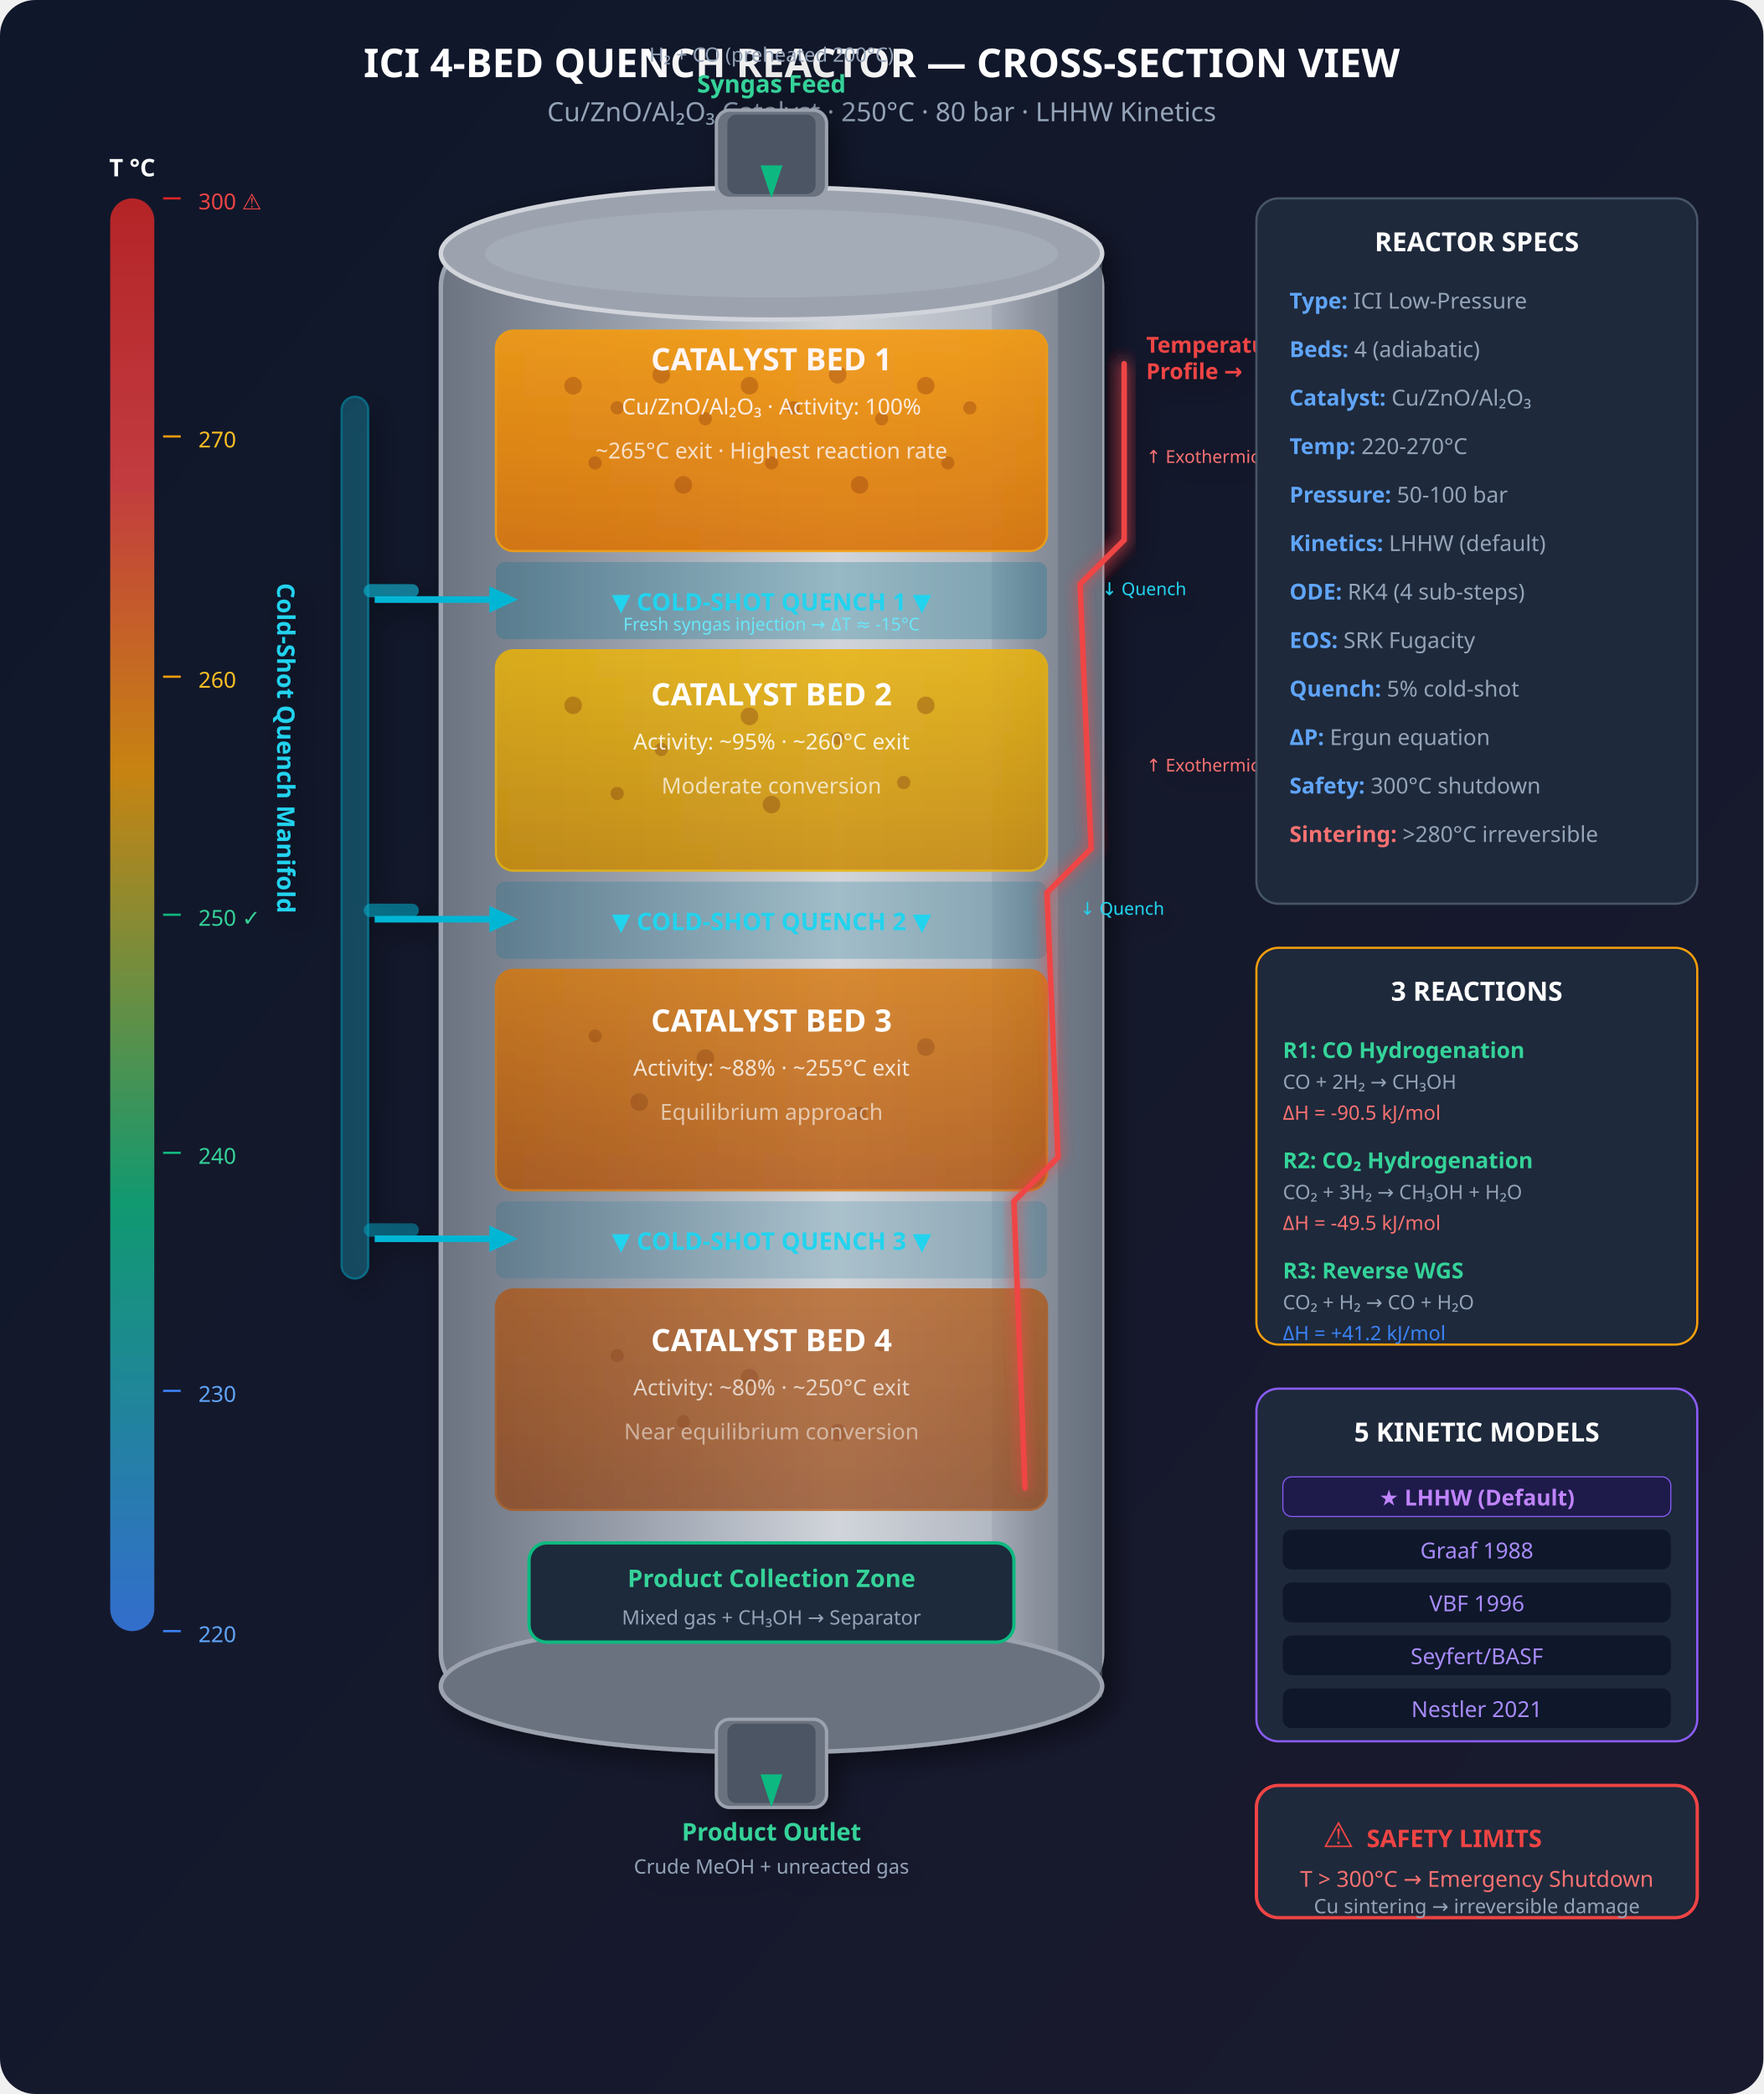
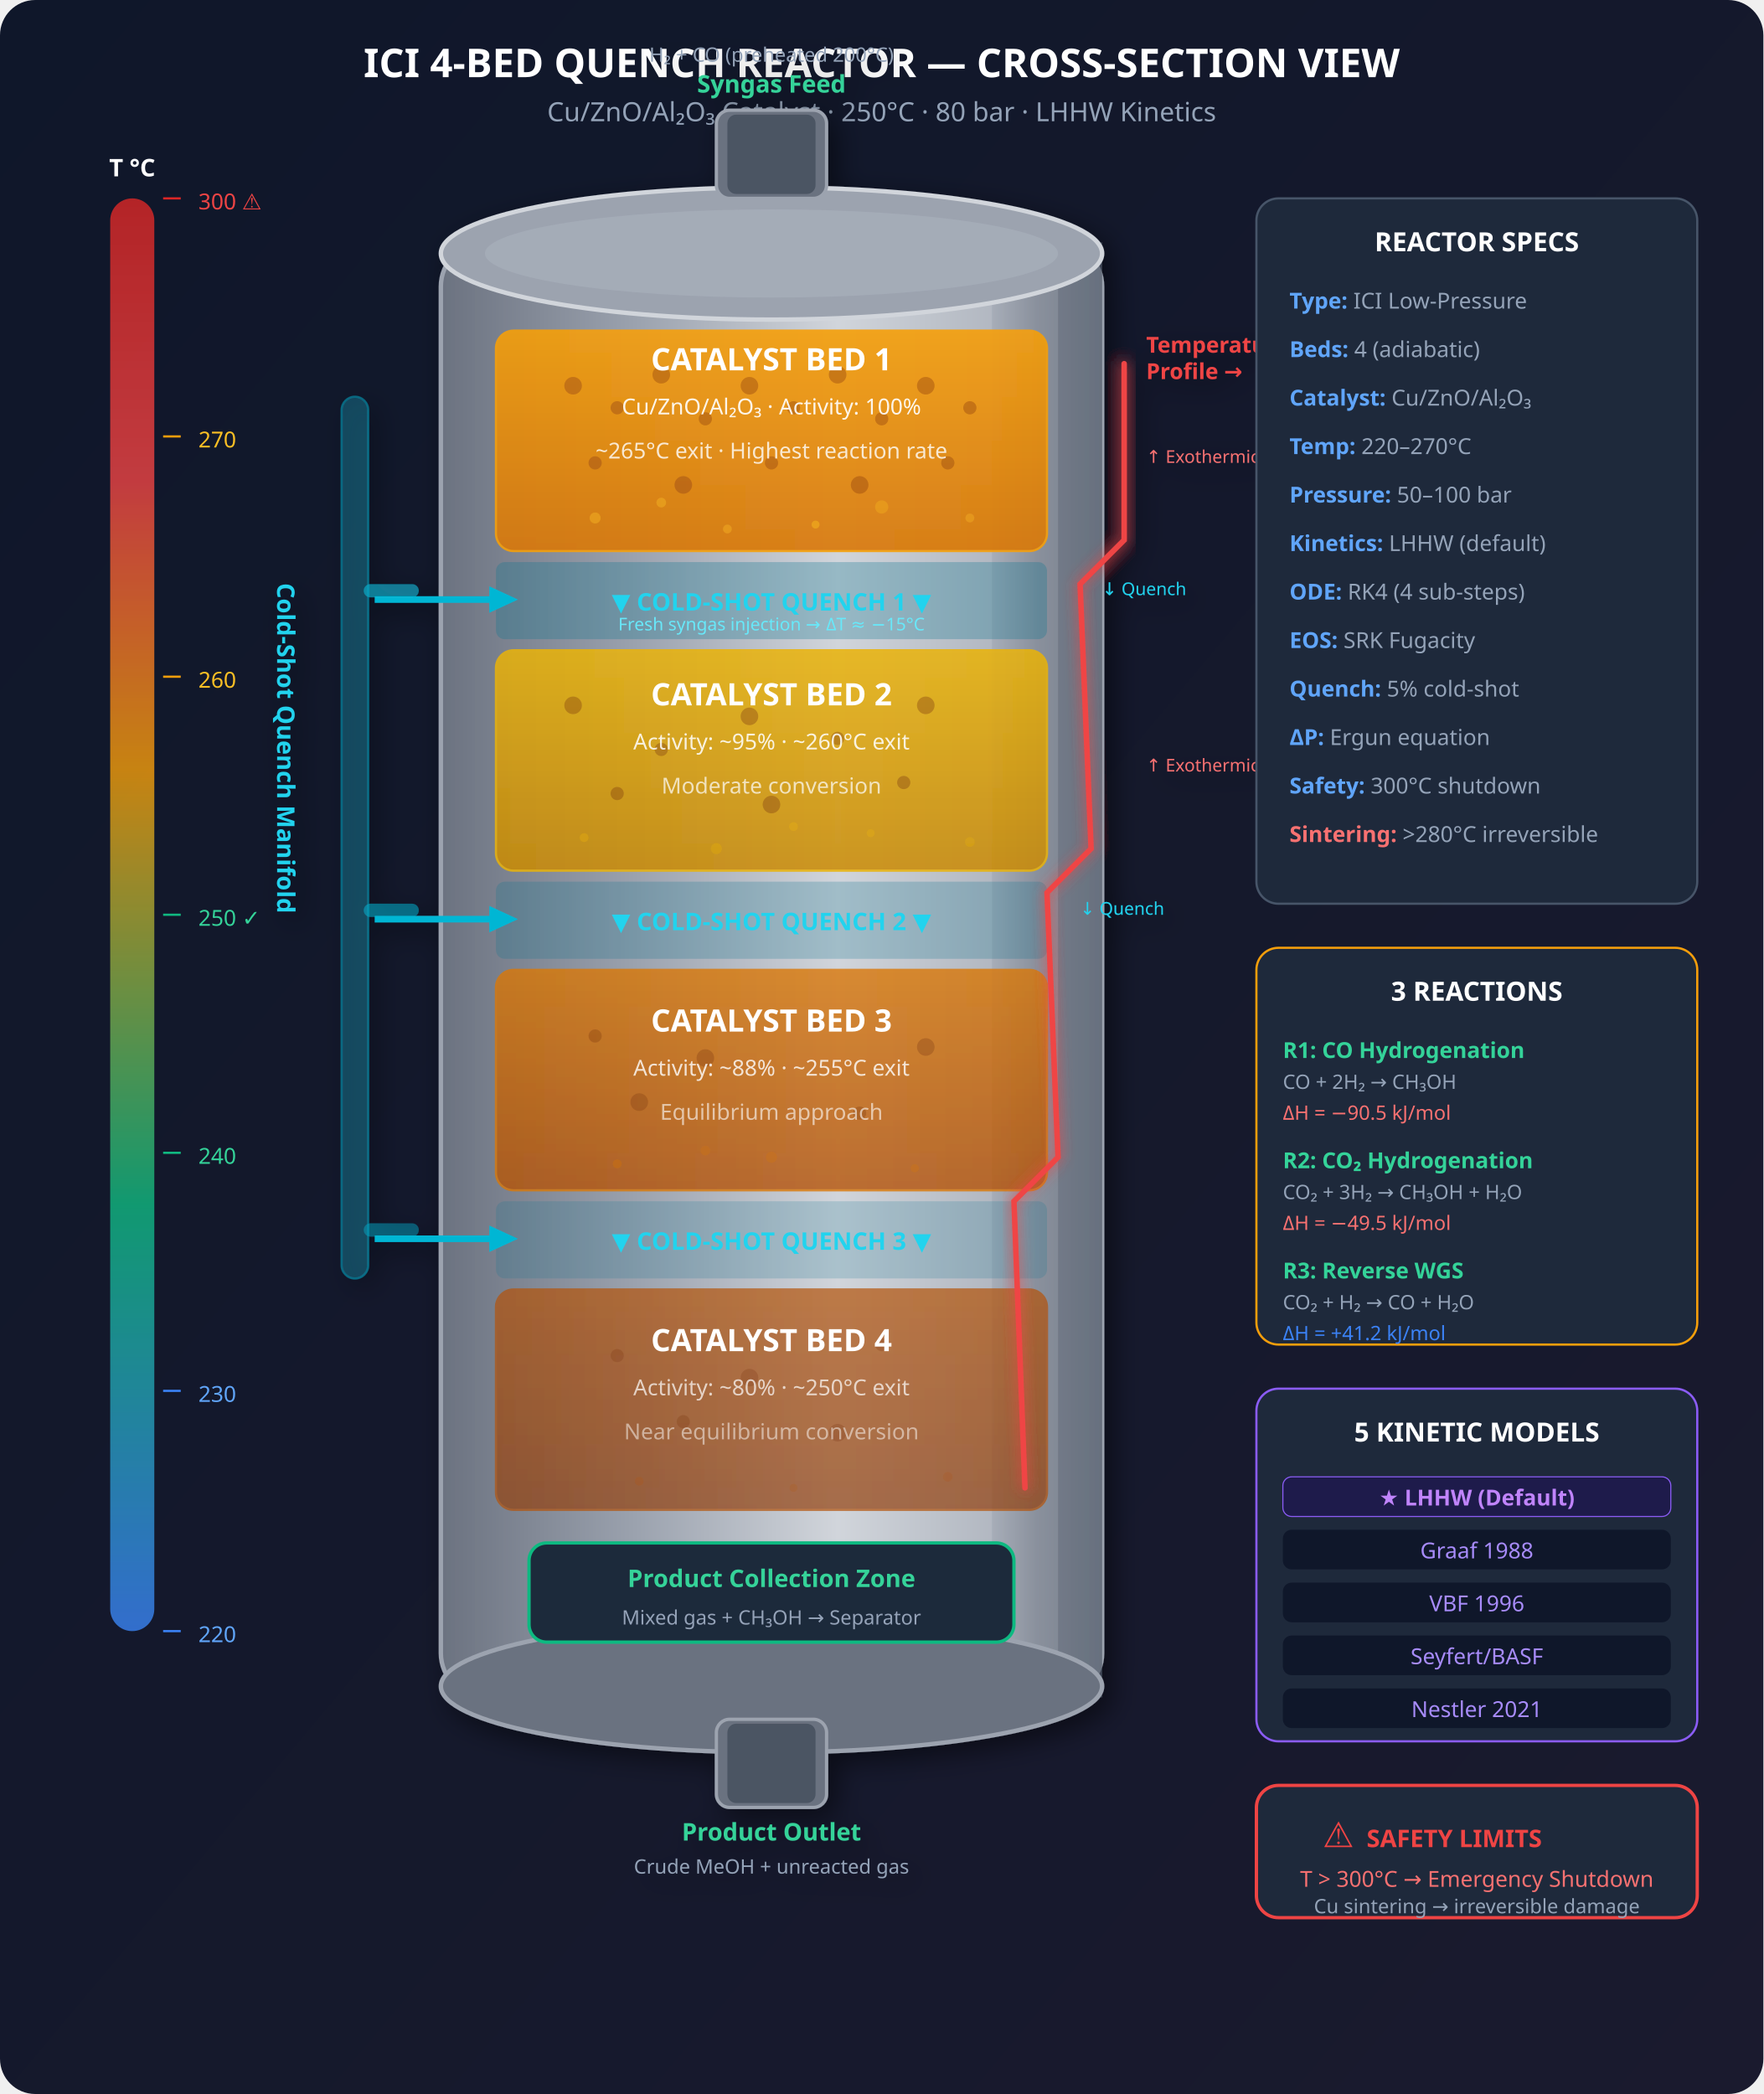
<svg xmlns="http://www.w3.org/2000/svg" viewBox="0 0 800 950" width="800" height="950">
  <defs>
    <linearGradient id="r3dBg" x1="0%" y1="0%" x2="100%" y2="100%">
      <stop offset="0%" stop-color="#0f172a" />
      <stop offset="100%" stop-color="#1a1a2e" />
    </linearGradient>
    <linearGradient id="metalLeft" x1="0%" y1="0%" x2="100%" y2="0%">
      <stop offset="0%" stop-color="#6b7280" />
      <stop offset="30%" stop-color="#9ca3af" />
      <stop offset="60%" stop-color="#d1d5db" />
      <stop offset="100%" stop-color="#9ca3af" />
    </linearGradient>
    <linearGradient id="metalRight" x1="0%" y1="0%" x2="100%" y2="0%">
      <stop offset="0%" stop-color="#9ca3af" />
      <stop offset="40%" stop-color="#6b7280" />
      <stop offset="100%" stop-color="#4b5563" />
    </linearGradient>
    <linearGradient id="catGrad1" x1="0%" y1="0%" x2="0%" y2="100%">
      <stop offset="0%" stop-color="#f59e0b" />
      <stop offset="100%" stop-color="#d97706" />
    </linearGradient>
    <linearGradient id="catGrad2" x1="0%" y1="0%" x2="0%" y2="100%">
      <stop offset="0%" stop-color="#eab308" />
      <stop offset="100%" stop-color="#ca8a04" />
    </linearGradient>
    <linearGradient id="catGrad3" x1="0%" y1="0%" x2="0%" y2="100%">
      <stop offset="0%" stop-color="#d97706" />
      <stop offset="100%" stop-color="#b45309" />
    </linearGradient>
    <linearGradient id="catGrad4" x1="0%" y1="0%" x2="0%" y2="100%">
      <stop offset="0%" stop-color="#b45309" />
      <stop offset="100%" stop-color="#92400e" />
    </linearGradient>
    <linearGradient id="tempBar" x1="0%" y1="100%" x2="0%" y2="0%">
      <stop offset="0%" stop-color="#3b82f6" />
      <stop offset="30%" stop-color="#10b981" />
      <stop offset="60%" stop-color="#f59e0b" />
      <stop offset="80%" stop-color="#ef4444" />
      <stop offset="100%" stop-color="#dc2626" />
-     </linearGradient>
-     <linearGradient id="coolWater" x1="0%" y1="0%" x2="0%" y2="100%">
-       <stop offset="0%" stop-color="#06b6d4" />
-       <stop offset="100%" stop-color="#0891b2" />
    </linearGradient>
    <filter id="r3dShadow">
      <feDropShadow dx="4" dy="4" stdDeviation="6" flood-opacity="0.5" />
    </filter>
    <filter id="innerGlow">
      <feGaussianBlur stdDeviation="3" result="blur" />
      <feMerge>
        <feMergeNode in="blur" />
        <feMergeNode in="SourceGraphic" />
      </feMerge>
    </filter>
    <style>
-       @keyframes quenchFlow { 0% { opacity: 0.4; } 50% { opacity: 1; } 100% { opacity: 0.4; } }
-       @keyframes heatPulse { 0%,100% { opacity: 0.3; } 50% { opacity: 0.8; } }
-       .quench-anim { animation: quenchFlow 2s ease-in-out infinite; }
-       .heat-pulse { animation: heatPulse 3s ease-in-out infinite; }
+       @keyframes quenchPulse { 0% { opacity: 0.3; } 50% { opacity: 0.9; } 100% { opacity: 0.3; } }
+       @keyframes bubbleRise1 { 0% { transform: translateY(0); opacity: 0.6; } 80% { opacity: 0.3; } 100% { transform: translateY(-90px); opacity: 0; } }
+       @keyframes bubbleRise2 { 0% { transform: translateY(0); opacity: 0.5; } 80% { opacity: 0.2; } 100% { transform: translateY(-80px); opacity: 0; } }
+       @keyframes bubbleRise3 { 0% { transform: translateY(0); opacity: 0.4; } 80% { opacity: 0.15; } 100% { transform: translateY(-70px); opacity: 0; } }
+       .quench-pulse { animation: quenchPulse 2.5s ease-in-out infinite; }
+       .bubble-1 { animation: bubbleRise1 3s ease-out infinite; }
+       .bubble-2 { animation: bubbleRise2 3.5s ease-out infinite; }
+       .bubble-3 { animation: bubbleRise3 2.8s ease-out infinite; }
+       .bubble-4 { animation: bubbleRise1 4s ease-out infinite; }
+       .bubble-5 { animation: bubbleRise2 3.2s ease-out infinite; }
+       .bubble-6 { animation: bubbleRise3 3.8s ease-out infinite; }
    </style>
  </defs>
  <rect width="800" height="950" fill="url(#r3dBg)" rx="16" />
  <text x="400" y="35" font-family="'Segoe UI', system-ui, sans-serif" font-size="18" fill="white" text-anchor="middle" font-weight="700">ICI 4-BED QUENCH REACTOR — CROSS-SECTION VIEW</text>
  <text x="400" y="55" font-family="'Segoe UI', system-ui, sans-serif" font-size="12" fill="#94a3b8" text-anchor="middle">Cu/ZnO/Al₂O₃ Catalyst · 250°C · 80 bar · LHHW Kinetics</text>
  <g transform="translate(50, 90)">
    <rect x="0" y="0" width="20" height="650" rx="10" fill="url(#tempBar)" opacity="0.8" />
    <text x="10" y="-10" font-family="'Segoe UI', sans-serif" font-size="11" fill="white" text-anchor="middle" font-weight="600">T °C</text>
    <line x1="24" y1="0" x2="32" y2="0" stroke="#dc2626" stroke-width="1" />
    <text x="40" y="5" font-family="'Segoe UI', sans-serif" font-size="10" fill="#ef4444">300 ⚠</text>
    <line x1="24" y1="108" x2="32" y2="108" stroke="#f59e0b" stroke-width="1" />
    <text x="40" y="113" font-family="'Segoe UI', sans-serif" font-size="10" fill="#fbbf24">270</text>
    <line x1="24" y1="217" x2="32" y2="217" stroke="#f59e0b" stroke-width="1" />
    <text x="40" y="222" font-family="'Segoe UI', sans-serif" font-size="10" fill="#fbbf24">260</text>
    <line x1="24" y1="325" x2="32" y2="325" stroke="#10b981" stroke-width="1" />
    <text x="40" y="330" font-family="'Segoe UI', sans-serif" font-size="10" fill="#34d399">250 ✓</text>
    <line x1="24" y1="433" x2="32" y2="433" stroke="#10b981" stroke-width="1" />
    <text x="40" y="438" font-family="'Segoe UI', sans-serif" font-size="10" fill="#34d399">240</text>
    <line x1="24" y1="541" x2="32" y2="541" stroke="#3b82f6" stroke-width="1" />
    <text x="40" y="546" font-family="'Segoe UI', sans-serif" font-size="10" fill="#60a5fa">230</text>
    <line x1="24" y1="650" x2="32" y2="650" stroke="#3b82f6" stroke-width="1" />
    <text x="40" y="655" font-family="'Segoe UI', sans-serif" font-size="10" fill="#60a5fa">220</text>
  </g>
  <g transform="translate(200, 80)" filter="url(#r3dShadow)">
    <rect x="0" y="30" width="300" height="660" rx="20" fill="url(#metalLeft)" stroke="#9ca3af" stroke-width="2" />
    <rect x="250" y="30" width="50" height="660" rx="0" fill="url(#metalRight)" opacity="0.5" />
    <rect x="280" y="30" width="20" height="660" rx="0" fill="#4b5563" opacity="0.3" />
    <ellipse cx="150" cy="35" rx="150" ry="30" fill="#9ca3af" stroke="#d1d5db" stroke-width="2" />
    <ellipse cx="150" cy="35" rx="130" ry="20" fill="#b0b8c4" opacity="0.4" />
    <ellipse cx="150" cy="685" rx="150" ry="30" fill="#6b7280" stroke="#9ca3af" stroke-width="2" />
    <rect x="125" y="-30" width="50" height="40" rx="6" fill="#6b7280" stroke="#9ca3af" stroke-width="1.5" />
    <rect x="130" y="-28" width="40" height="36" rx="4" fill="#4b5563" />
-     <polygon points="145,-5 150,10 155,-5" fill="#10b981" class="quench-anim" />
    <text x="150" y="-38" font-family="'Segoe UI', sans-serif" font-size="11" fill="#34d399" text-anchor="middle" font-weight="600">Syngas Feed</text>
    <text x="150" y="-52" font-family="'Segoe UI', sans-serif" font-size="9" fill="#94a3b8" text-anchor="middle">H₂ + CO (preheated 200°C)</text>
    <rect x="25" y="70" width="250" height="100" rx="8" fill="url(#catGrad1)" opacity="0.9" stroke="#f59e0b" stroke-width="1" />
    <g opacity="0.4">
      <circle cx="60" cy="95" r="4" fill="#92400e" />
      <circle cx="80" cy="105" r="3" fill="#92400e" />
      <circle cx="100" cy="90" r="4" fill="#92400e" />
      <circle cx="120" cy="110" r="3" fill="#92400e" />
      <circle cx="140" cy="95" r="4" fill="#92400e" />
      <circle cx="160" cy="105" r="3" fill="#92400e" />
      <circle cx="180" cy="90" r="4" fill="#92400e" />
      <circle cx="200" cy="110" r="3" fill="#92400e" />
      <circle cx="220" cy="95" r="4" fill="#92400e" />
      <circle cx="240" cy="105" r="3" fill="#92400e" />
      <circle cx="70" cy="130" r="3" fill="#92400e" />
      <circle cx="110" cy="140" r="4" fill="#92400e" />
      <circle cx="150" cy="130" r="3" fill="#92400e" />
      <circle cx="190" cy="140" r="4" fill="#92400e" />
      <circle cx="230" cy="130" r="3" fill="#92400e" />
    </g>
+     <circle cx="70" cy="155" r="2.5" fill="#fbbf24" opacity="0.4" class="bubble-1" />
+     <circle cx="130" cy="160" r="2" fill="#fbbf24" opacity="0.35" class="bubble-2" />
+     <circle cx="200" cy="150" r="3" fill="#fbbf24" opacity="0.3" class="bubble-3" />
+     <circle cx="170" cy="158" r="1.8" fill="#fbbf24" opacity="0.45" class="bubble-4" />
+     <circle cx="100" cy="148" r="2.2" fill="#fbbf24" opacity="0.38" class="bubble-5" />
+     <circle cx="240" cy="155" r="2" fill="#fbbf24" opacity="0.32" class="bubble-6" />
    <text x="150" y="88" font-family="'Segoe UI', sans-serif" font-size="14" fill="white" text-anchor="middle" font-weight="700">CATALYST BED 1</text>
    <text x="150" y="108" font-family="'Segoe UI', sans-serif" font-size="10" fill="white" text-anchor="middle" opacity="0.9">Cu/ZnO/Al₂O₃ · Activity: 100%</text>
    <text x="150" y="128" font-family="'Segoe UI', sans-serif" font-size="10" fill="white" text-anchor="middle" opacity="0.8">~265°C exit · Highest reaction rate</text>
-     <rect x="25" y="70" width="250" height="100" rx="8" fill="#ef4444" opacity="0.05" class="heat-pulse" />
    <rect x="25" y="175" width="250" height="35" rx="4" fill="#0e7490" opacity="0.3" />
-     <g class="quench-anim">
+     <g class="quench-pulse">
      <path d="M -30,192 L 25,192" stroke="#06b6d4" stroke-width="3" fill="none" />
      <polygon points="22,186 35,192 22,198" fill="#06b6d4" />
    </g>
    <text x="150" y="197" font-family="'Segoe UI', sans-serif" font-size="11" fill="#22d3ee" text-anchor="middle" font-weight="600">▼ COLD-SHOT QUENCH 1 ▼</text>
-     <text x="150" y="206" font-family="'Segoe UI', sans-serif" font-size="8" fill="#67e8f9" text-anchor="middle">Fresh syngas injection → ΔT ≈ -15°C</text>
+     <text x="150" y="206" font-family="'Segoe UI', sans-serif" font-size="8" fill="#67e8f9" text-anchor="middle">Fresh syngas injection → ΔT ≈ −15°C</text>
    <rect x="25" y="215" width="250" height="100" rx="8" fill="url(#catGrad2)" opacity="0.85" stroke="#eab308" stroke-width="1" />
    <g opacity="0.35">
      <circle cx="60" cy="240" r="4" fill="#78350f" />
      <circle cx="100" cy="260" r="3" fill="#78350f" />
      <circle cx="140" cy="245" r="4" fill="#78350f" />
      <circle cx="180" cy="255" r="3" fill="#78350f" />
      <circle cx="220" cy="240" r="4" fill="#78350f" />
      <circle cx="80" cy="280" r="3" fill="#78350f" />
      <circle cx="150" cy="285" r="4" fill="#78350f" />
      <circle cx="210" cy="275" r="3" fill="#78350f" />
    </g>
+     <circle cx="65" cy="300" r="2" fill="#eab308" opacity="0.35" class="bubble-3" />
+     <circle cx="125" cy="305" r="2.5" fill="#eab308" opacity="0.3" class="bubble-1" />
+     <circle cx="195" cy="298" r="1.8" fill="#eab308" opacity="0.32" class="bubble-5" />
+     <circle cx="240" cy="302" r="2.2" fill="#eab308" opacity="0.28" class="bubble-2" />
+     <circle cx="160" cy="295" r="2" fill="#eab308" opacity="0.34" class="bubble-6" />
    <text x="150" y="240" font-family="'Segoe UI', sans-serif" font-size="14" fill="white" text-anchor="middle" font-weight="700">CATALYST BED 2</text>
    <text x="150" y="260" font-family="'Segoe UI', sans-serif" font-size="10" fill="white" text-anchor="middle" opacity="0.85">Activity: ~95% · ~260°C exit</text>
    <text x="150" y="280" font-family="'Segoe UI', sans-serif" font-size="10" fill="white" text-anchor="middle" opacity="0.7">Moderate conversion</text>
    <rect x="25" y="320" width="250" height="35" rx="4" fill="#0e7490" opacity="0.25" />
-     <g class="quench-anim" style="animation-delay: 0.5s">
+     <g class="quench-pulse" style="animation-delay: 0.7s">
      <path d="M -30,337 L 25,337" stroke="#06b6d4" stroke-width="3" fill="none" />
      <polygon points="22,331 35,337 22,343" fill="#06b6d4" />
    </g>
    <text x="150" y="342" font-family="'Segoe UI', sans-serif" font-size="11" fill="#22d3ee" text-anchor="middle" font-weight="600">▼ COLD-SHOT QUENCH 2 ▼</text>
    <rect x="25" y="360" width="250" height="100" rx="8" fill="url(#catGrad3)" opacity="0.8" stroke="#d97706" stroke-width="1" />
    <g opacity="0.3">
      <circle cx="70" cy="390" r="3" fill="#78350f" />
      <circle cx="120" cy="400" r="4" fill="#78350f" />
      <circle cx="170" cy="385" r="3" fill="#78350f" />
      <circle cx="220" cy="395" r="4" fill="#78350f" />
      <circle cx="90" cy="420" r="4" fill="#78350f" />
      <circle cx="190" cy="425" r="3" fill="#78350f" />
    </g>
+     <circle cx="80" cy="448" r="2" fill="#d97706" opacity="0.3" class="bubble-2" />
+     <circle cx="150" cy="445" r="2.5" fill="#d97706" opacity="0.25" class="bubble-4" />
+     <circle cx="215" cy="450" r="1.8" fill="#d97706" opacity="0.28" class="bubble-1" />
+     <circle cx="120" cy="442" r="2.2" fill="#d97706" opacity="0.22" class="bubble-6" />
    <text x="150" y="388" font-family="'Segoe UI', sans-serif" font-size="14" fill="white" text-anchor="middle" font-weight="700">CATALYST BED 3</text>
    <text x="150" y="408" font-family="'Segoe UI', sans-serif" font-size="10" fill="white" text-anchor="middle" opacity="0.8">Activity: ~88% · ~255°C exit</text>
    <text x="150" y="428" font-family="'Segoe UI', sans-serif" font-size="10" fill="white" text-anchor="middle" opacity="0.6">Equilibrium approach</text>
    <rect x="25" y="465" width="250" height="35" rx="4" fill="#0e7490" opacity="0.2" />
-     <g class="quench-anim" style="animation-delay: 1s">
+     <g class="quench-pulse" style="animation-delay: 1.4s">
      <path d="M -30,482 L 25,482" stroke="#06b6d4" stroke-width="3" fill="none" />
      <polygon points="22,476 35,482 22,488" fill="#06b6d4" />
    </g>
    <text x="150" y="487" font-family="'Segoe UI', sans-serif" font-size="11" fill="#22d3ee" text-anchor="middle" font-weight="600">▼ COLD-SHOT QUENCH 3 ▼</text>
    <rect x="25" y="505" width="250" height="100" rx="8" fill="url(#catGrad4)" opacity="0.7" stroke="#b45309" stroke-width="1" />
    <g opacity="0.25">
      <circle cx="80" cy="535" r="3" fill="#78350f" />
      <circle cx="140" cy="545" r="4" fill="#78350f" />
      <circle cx="200" cy="530" r="3" fill="#78350f" />
      <circle cx="110" cy="565" r="3" fill="#78350f" />
      <circle cx="180" cy="570" r="4" fill="#78350f" />
    </g>
+     <circle cx="90" cy="592" r="2" fill="#b45309" opacity="0.22" class="bubble-5" />
+     <circle cx="160" cy="595" r="1.8" fill="#b45309" opacity="0.2" class="bubble-3" />
+     <circle cx="230" cy="590" r="2.2" fill="#b45309" opacity="0.18" class="bubble-1" />
    <text x="150" y="533" font-family="'Segoe UI', sans-serif" font-size="14" fill="white" text-anchor="middle" font-weight="700">CATALYST BED 4</text>
    <text x="150" y="553" font-family="'Segoe UI', sans-serif" font-size="10" fill="white" text-anchor="middle" opacity="0.7">Activity: ~80% · ~250°C exit</text>
    <text x="150" y="573" font-family="'Segoe UI', sans-serif" font-size="10" fill="white" text-anchor="middle" opacity="0.5">Near equilibrium conversion</text>
    <rect x="40" y="620" width="220" height="45" rx="8" fill="#1e293b" stroke="#10b981" stroke-width="1.5" />
    <text x="150" y="640" font-family="'Segoe UI', sans-serif" font-size="11" fill="#34d399" text-anchor="middle" font-weight="600">Product Collection Zone</text>
    <text x="150" y="657" font-family="'Segoe UI', sans-serif" font-size="9" fill="#94a3b8" text-anchor="middle">Mixed gas + CH₃OH → Separator</text>
    <rect x="125" y="700" width="50" height="40" rx="6" fill="#6b7280" stroke="#9ca3af" stroke-width="1.5" />
    <rect x="130" y="702" width="40" height="36" rx="4" fill="#4b5563" />
-     <polygon points="145,725 150,740 155,725" fill="#10b981" class="quench-anim" />
    <text x="150" y="755" font-family="'Segoe UI', sans-serif" font-size="11" fill="#34d399" text-anchor="middle" font-weight="600">Product Outlet</text>
    <text x="150" y="770" font-family="'Segoe UI', sans-serif" font-size="9" fill="#94a3b8" text-anchor="middle">Crude MeOH + unreacted gas</text>
    <path d="M 310,85 L 310,165 L 290,185 L 295,305 L 275,325 L 280,445 L 260,465 L 265,595" fill="none" stroke="#ef4444" stroke-width="2.5" stroke-linecap="round" filter="url(#innerGlow)" />
    <text x="320" y="80" font-family="'Segoe UI', sans-serif" font-size="10" fill="#ef4444" font-weight="600">Temperature</text>
    <text x="320" y="92" font-family="'Segoe UI', sans-serif" font-size="10" fill="#ef4444" font-weight="600">Profile →</text>
    <text x="320" y="130" font-family="'Segoe UI', sans-serif" font-size="8" fill="#f87171">↑ Exothermic</text>
    <text x="300" y="190" font-family="'Segoe UI', sans-serif" font-size="8" fill="#22d3ee">↓ Quench</text>
    <text x="320" y="270" font-family="'Segoe UI', sans-serif" font-size="8" fill="#f87171">↑ Exothermic</text>
    <text x="290" y="335" font-family="'Segoe UI', sans-serif" font-size="8" fill="#22d3ee">↓ Quench</text>
    <g>
      <text x="-70" y="192" font-family="'Segoe UI', sans-serif" font-size="11" fill="#22d3ee" text-anchor="middle" font-weight="600" writing-mode="tb">Cold-Shot Quench Manifold</text>
      <rect x="-45" y="100" width="12" height="400" rx="6" fill="#0e7490" stroke="#06b6d4" stroke-width="1" opacity="0.5" />
      <rect x="-35" y="185" width="25" height="6" rx="3" fill="#06b6d4" opacity="0.6" />
      <rect x="-35" y="330" width="25" height="6" rx="3" fill="#06b6d4" opacity="0.5" />
      <rect x="-35" y="475" width="25" height="6" rx="3" fill="#06b6d4" opacity="0.4" />
    </g>
  </g>
  <g transform="translate(570, 90)">
    <rect width="200" height="320" rx="10" fill="#1e293b" stroke="#475569" stroke-width="1" />
    <text x="100" y="24" font-family="'Segoe UI', sans-serif" font-size="12" fill="white" text-anchor="middle" font-weight="700">REACTOR SPECS</text>
    <g font-family="'Segoe UI', sans-serif" font-size="10" fill="#94a3b8" transform="translate(15, 0)">
      <text y="50">
        <tspan fill="#60a5fa" font-weight="600">Type:</tspan> ICI Low-Pressure</text>
      <text y="72">
        <tspan fill="#60a5fa" font-weight="600">Beds:</tspan> 4 (adiabatic)</text>
      <text y="94">
        <tspan fill="#60a5fa" font-weight="600">Catalyst:</tspan> Cu/ZnO/Al₂O₃</text>
      <text y="116">
-         <tspan fill="#60a5fa" font-weight="600">Temp:</tspan> 220-270°C</text>
+         <tspan fill="#60a5fa" font-weight="600">Temp:</tspan> 220–270°C</text>
      <text y="138">
-         <tspan fill="#60a5fa" font-weight="600">Pressure:</tspan> 50-100 bar</text>
+         <tspan fill="#60a5fa" font-weight="600">Pressure:</tspan> 50–100 bar</text>
      <text y="160">
        <tspan fill="#60a5fa" font-weight="600">Kinetics:</tspan> LHHW (default)</text>
      <text y="182">
        <tspan fill="#60a5fa" font-weight="600">ODE:</tspan> RK4 (4 sub-steps)</text>
      <text y="204">
        <tspan fill="#60a5fa" font-weight="600">EOS:</tspan> SRK Fugacity</text>
      <text y="226">
        <tspan fill="#60a5fa" font-weight="600">Quench:</tspan> 5% cold-shot</text>
      <text y="248">
        <tspan fill="#60a5fa" font-weight="600">ΔP:</tspan> Ergun equation</text>
      <text y="270">
        <tspan fill="#60a5fa" font-weight="600">Safety:</tspan> 300°C shutdown</text>
      <text y="292">
        <tspan fill="#f87171" font-weight="600">Sintering:</tspan> &gt;280°C irreversible</text>
    </g>
  </g>
  <g transform="translate(570, 430)">
    <rect width="200" height="180" rx="10" fill="#1e293b" stroke="#f59e0b" stroke-width="1" />
    <text x="100" y="24" font-family="'Segoe UI', sans-serif" font-size="12" fill="white" text-anchor="middle" font-weight="700">3 REACTIONS</text>
    <g font-family="'Segoe UI', sans-serif" transform="translate(12, 0)">
      <text y="50" font-size="10" fill="#34d399" font-weight="600">R1: CO Hydrogenation</text>
      <text y="64" font-size="9" fill="#94a3b8">CO + 2H₂ → CH₃OH</text>
-       <text y="78" font-size="9" fill="#f87171">ΔH = -90.5 kJ/mol</text>
+       <text y="78" font-size="9" fill="#f87171">ΔH = −90.5 kJ/mol</text>
      <text y="100" font-size="10" fill="#34d399" font-weight="600">R2: CO₂ Hydrogenation</text>
      <text y="114" font-size="9" fill="#94a3b8">CO₂ + 3H₂ → CH₃OH + H₂O</text>
-       <text y="128" font-size="9" fill="#f87171">ΔH = -49.5 kJ/mol</text>
+       <text y="128" font-size="9" fill="#f87171">ΔH = −49.5 kJ/mol</text>
      <text y="150" font-size="10" fill="#34d399" font-weight="600">R3: Reverse WGS</text>
      <text y="164" font-size="9" fill="#94a3b8">CO₂ + H₂ → CO + H₂O</text>
      <text y="178" font-size="9" fill="#3b82f6">ΔH = +41.2 kJ/mol</text>
    </g>
  </g>
  <g transform="translate(570, 630)">
    <rect width="200" height="160" rx="10" fill="#1e293b" stroke="#8b5cf6" stroke-width="1" />
    <text x="100" y="24" font-family="'Segoe UI', sans-serif" font-size="12" fill="white" text-anchor="middle" font-weight="700">5 KINETIC MODELS</text>
    <g font-family="'Segoe UI', sans-serif" font-size="10" transform="translate(12, 40)">
      <rect x="0" y="0" width="176" height="18" rx="4" fill="#1e1b4b" stroke="#8b5cf6" stroke-width="0.5" />
      <text x="88" y="13" fill="#c084fc" text-anchor="middle" font-weight="600">★ LHHW (Default)</text>
      <rect x="0" y="24" width="176" height="18" rx="4" fill="#0f172a" />
      <text x="88" y="37" fill="#a78bfa" text-anchor="middle">Graaf 1988</text>
      <rect x="0" y="48" width="176" height="18" rx="4" fill="#0f172a" />
      <text x="88" y="61" fill="#a78bfa" text-anchor="middle">VBF 1996</text>
      <rect x="0" y="72" width="176" height="18" rx="4" fill="#0f172a" />
      <text x="88" y="85" fill="#a78bfa" text-anchor="middle">Seyfert/BASF</text>
      <rect x="0" y="96" width="176" height="18" rx="4" fill="#0f172a" />
      <text x="88" y="109" fill="#a78bfa" text-anchor="middle">Nestler 2021</text>
    </g>
  </g>
  <g transform="translate(570, 810)">
    <rect width="200" height="60" rx="10" fill="#1e293b" stroke="#ef4444" stroke-width="1.5" />
    <text x="30" y="28" font-family="'Segoe UI', sans-serif" font-size="16" fill="#ef4444">⚠</text>
    <text x="50" y="28" font-family="'Segoe UI', sans-serif" font-size="11" fill="#ef4444" font-weight="700">SAFETY LIMITS</text>
    <text x="100" y="46" font-family="'Segoe UI', sans-serif" font-size="10" fill="#f87171" text-anchor="middle">T &gt; 300°C → Emergency Shutdown</text>
    <text x="100" y="58" font-family="'Segoe UI', sans-serif" font-size="9" fill="#94a3b8" text-anchor="middle">Cu sintering → irreversible damage</text>
  </g>
</svg>
